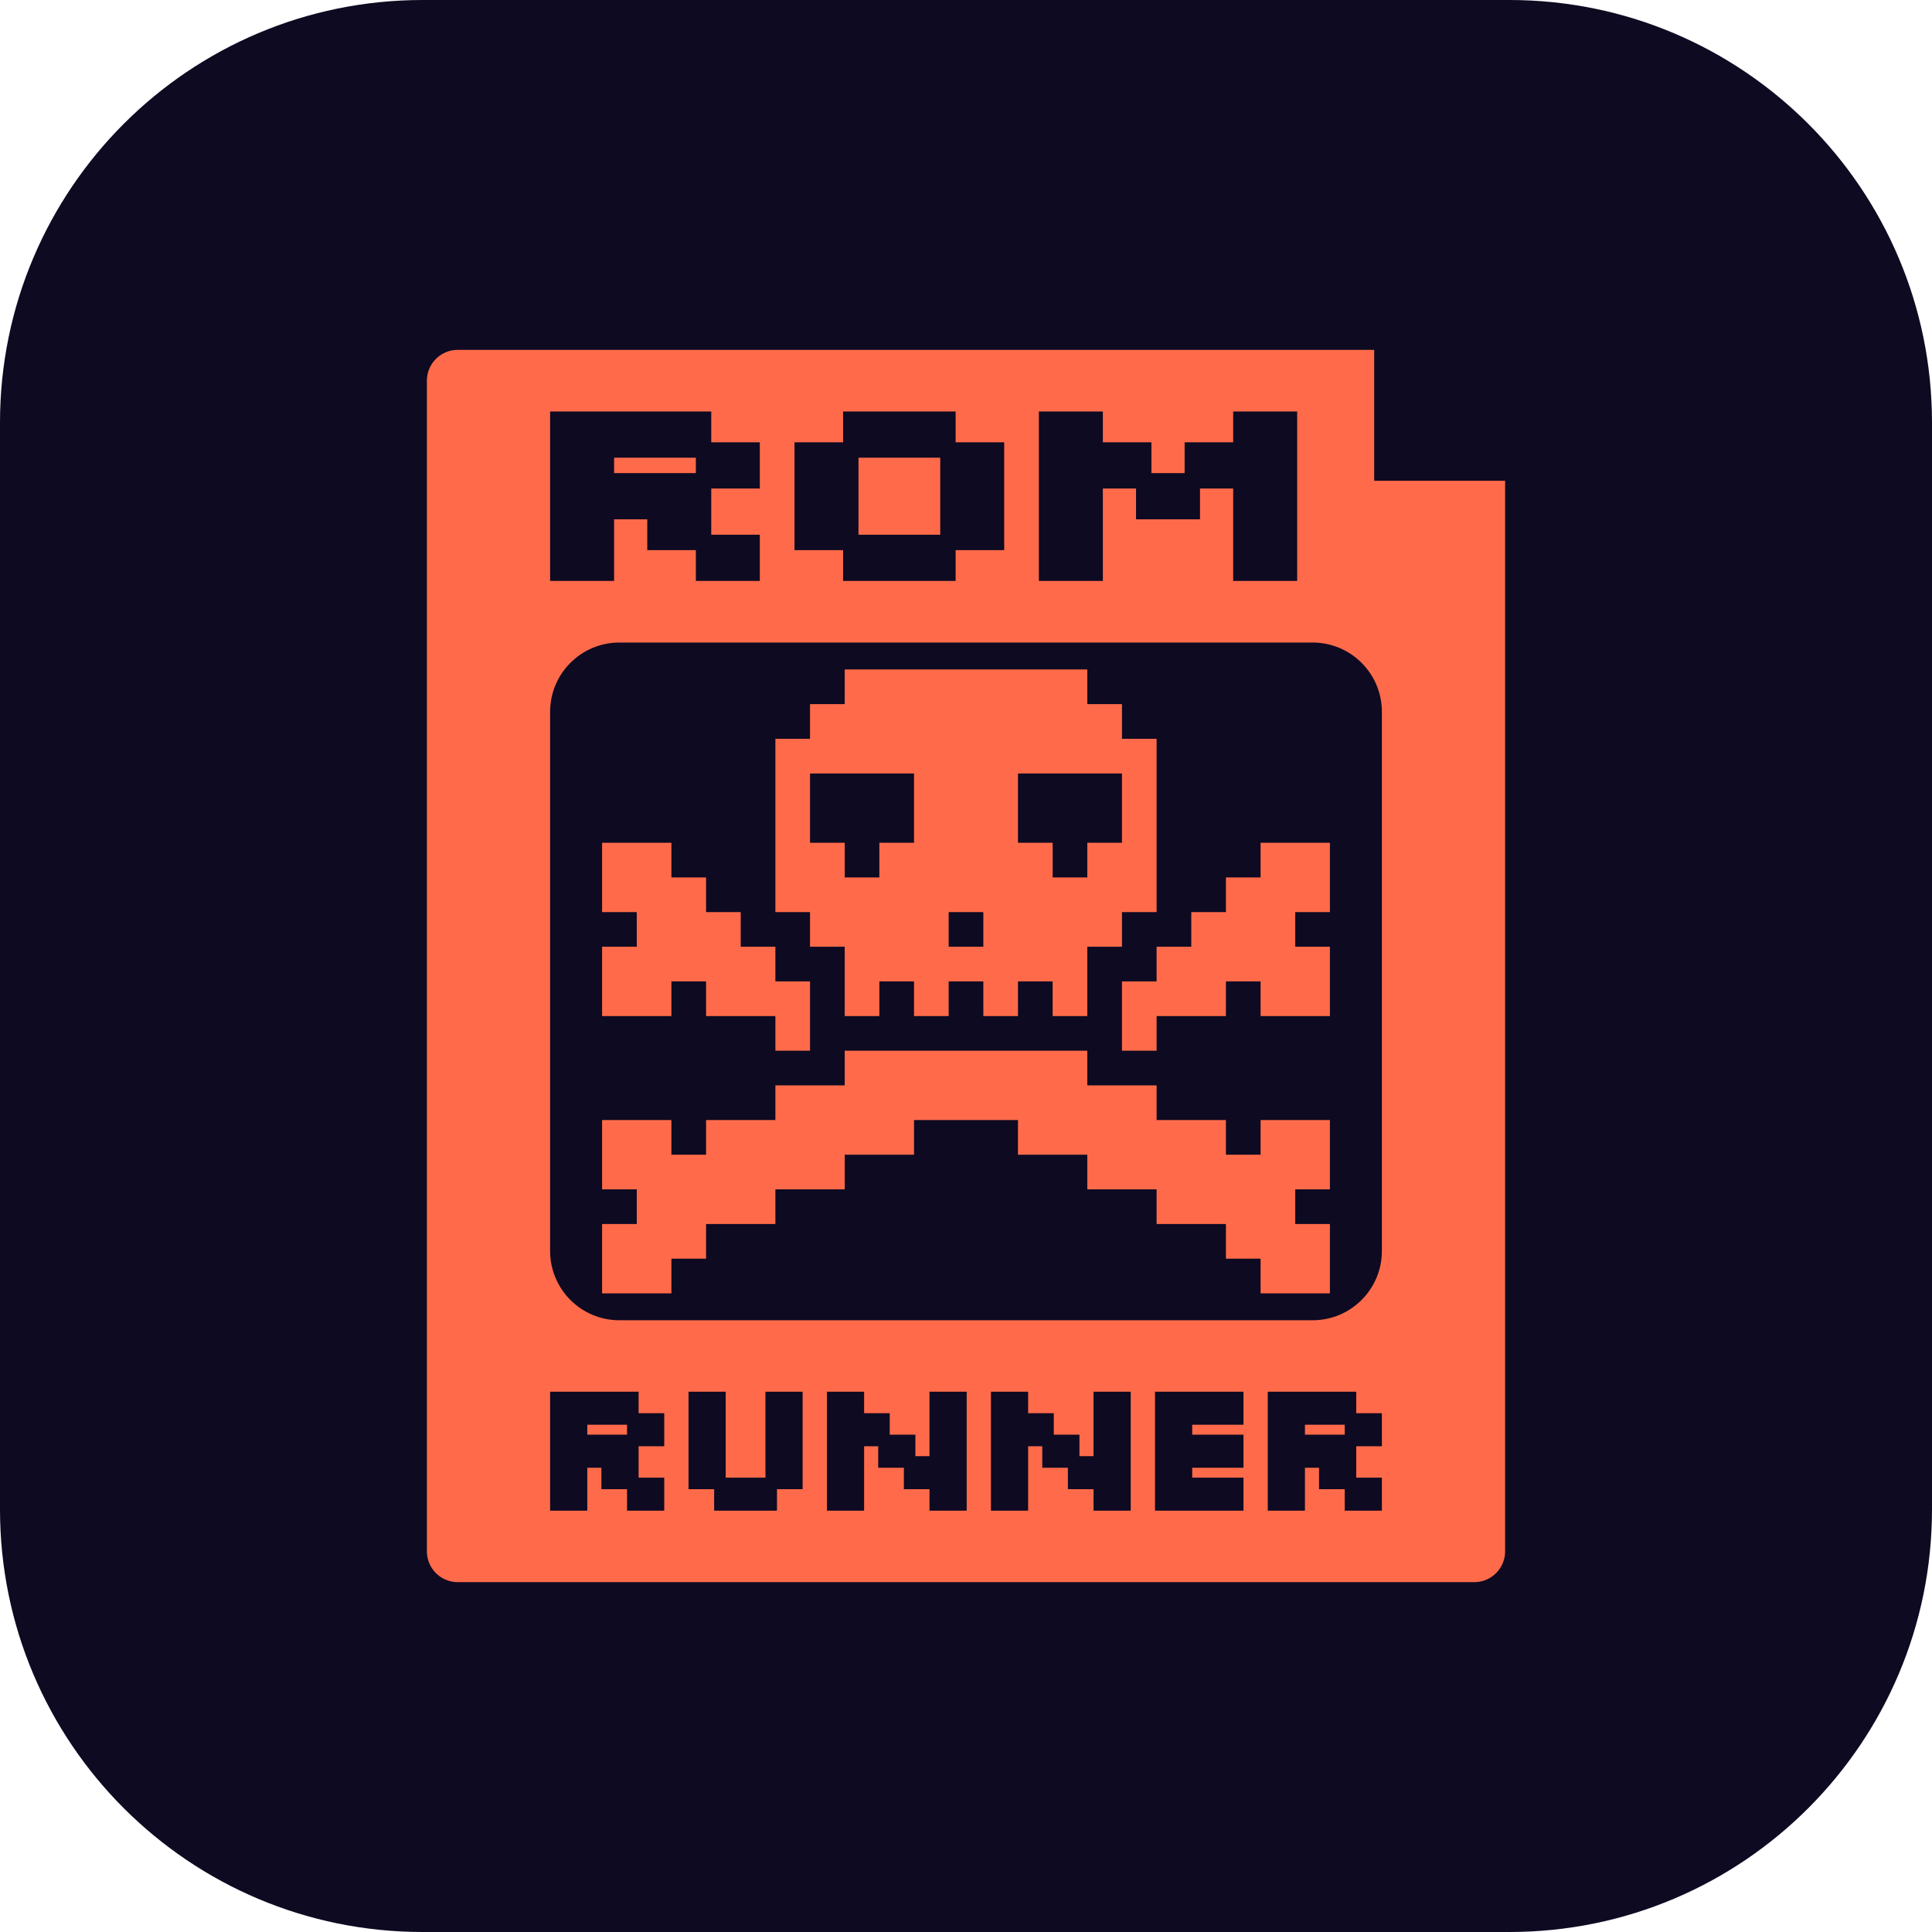
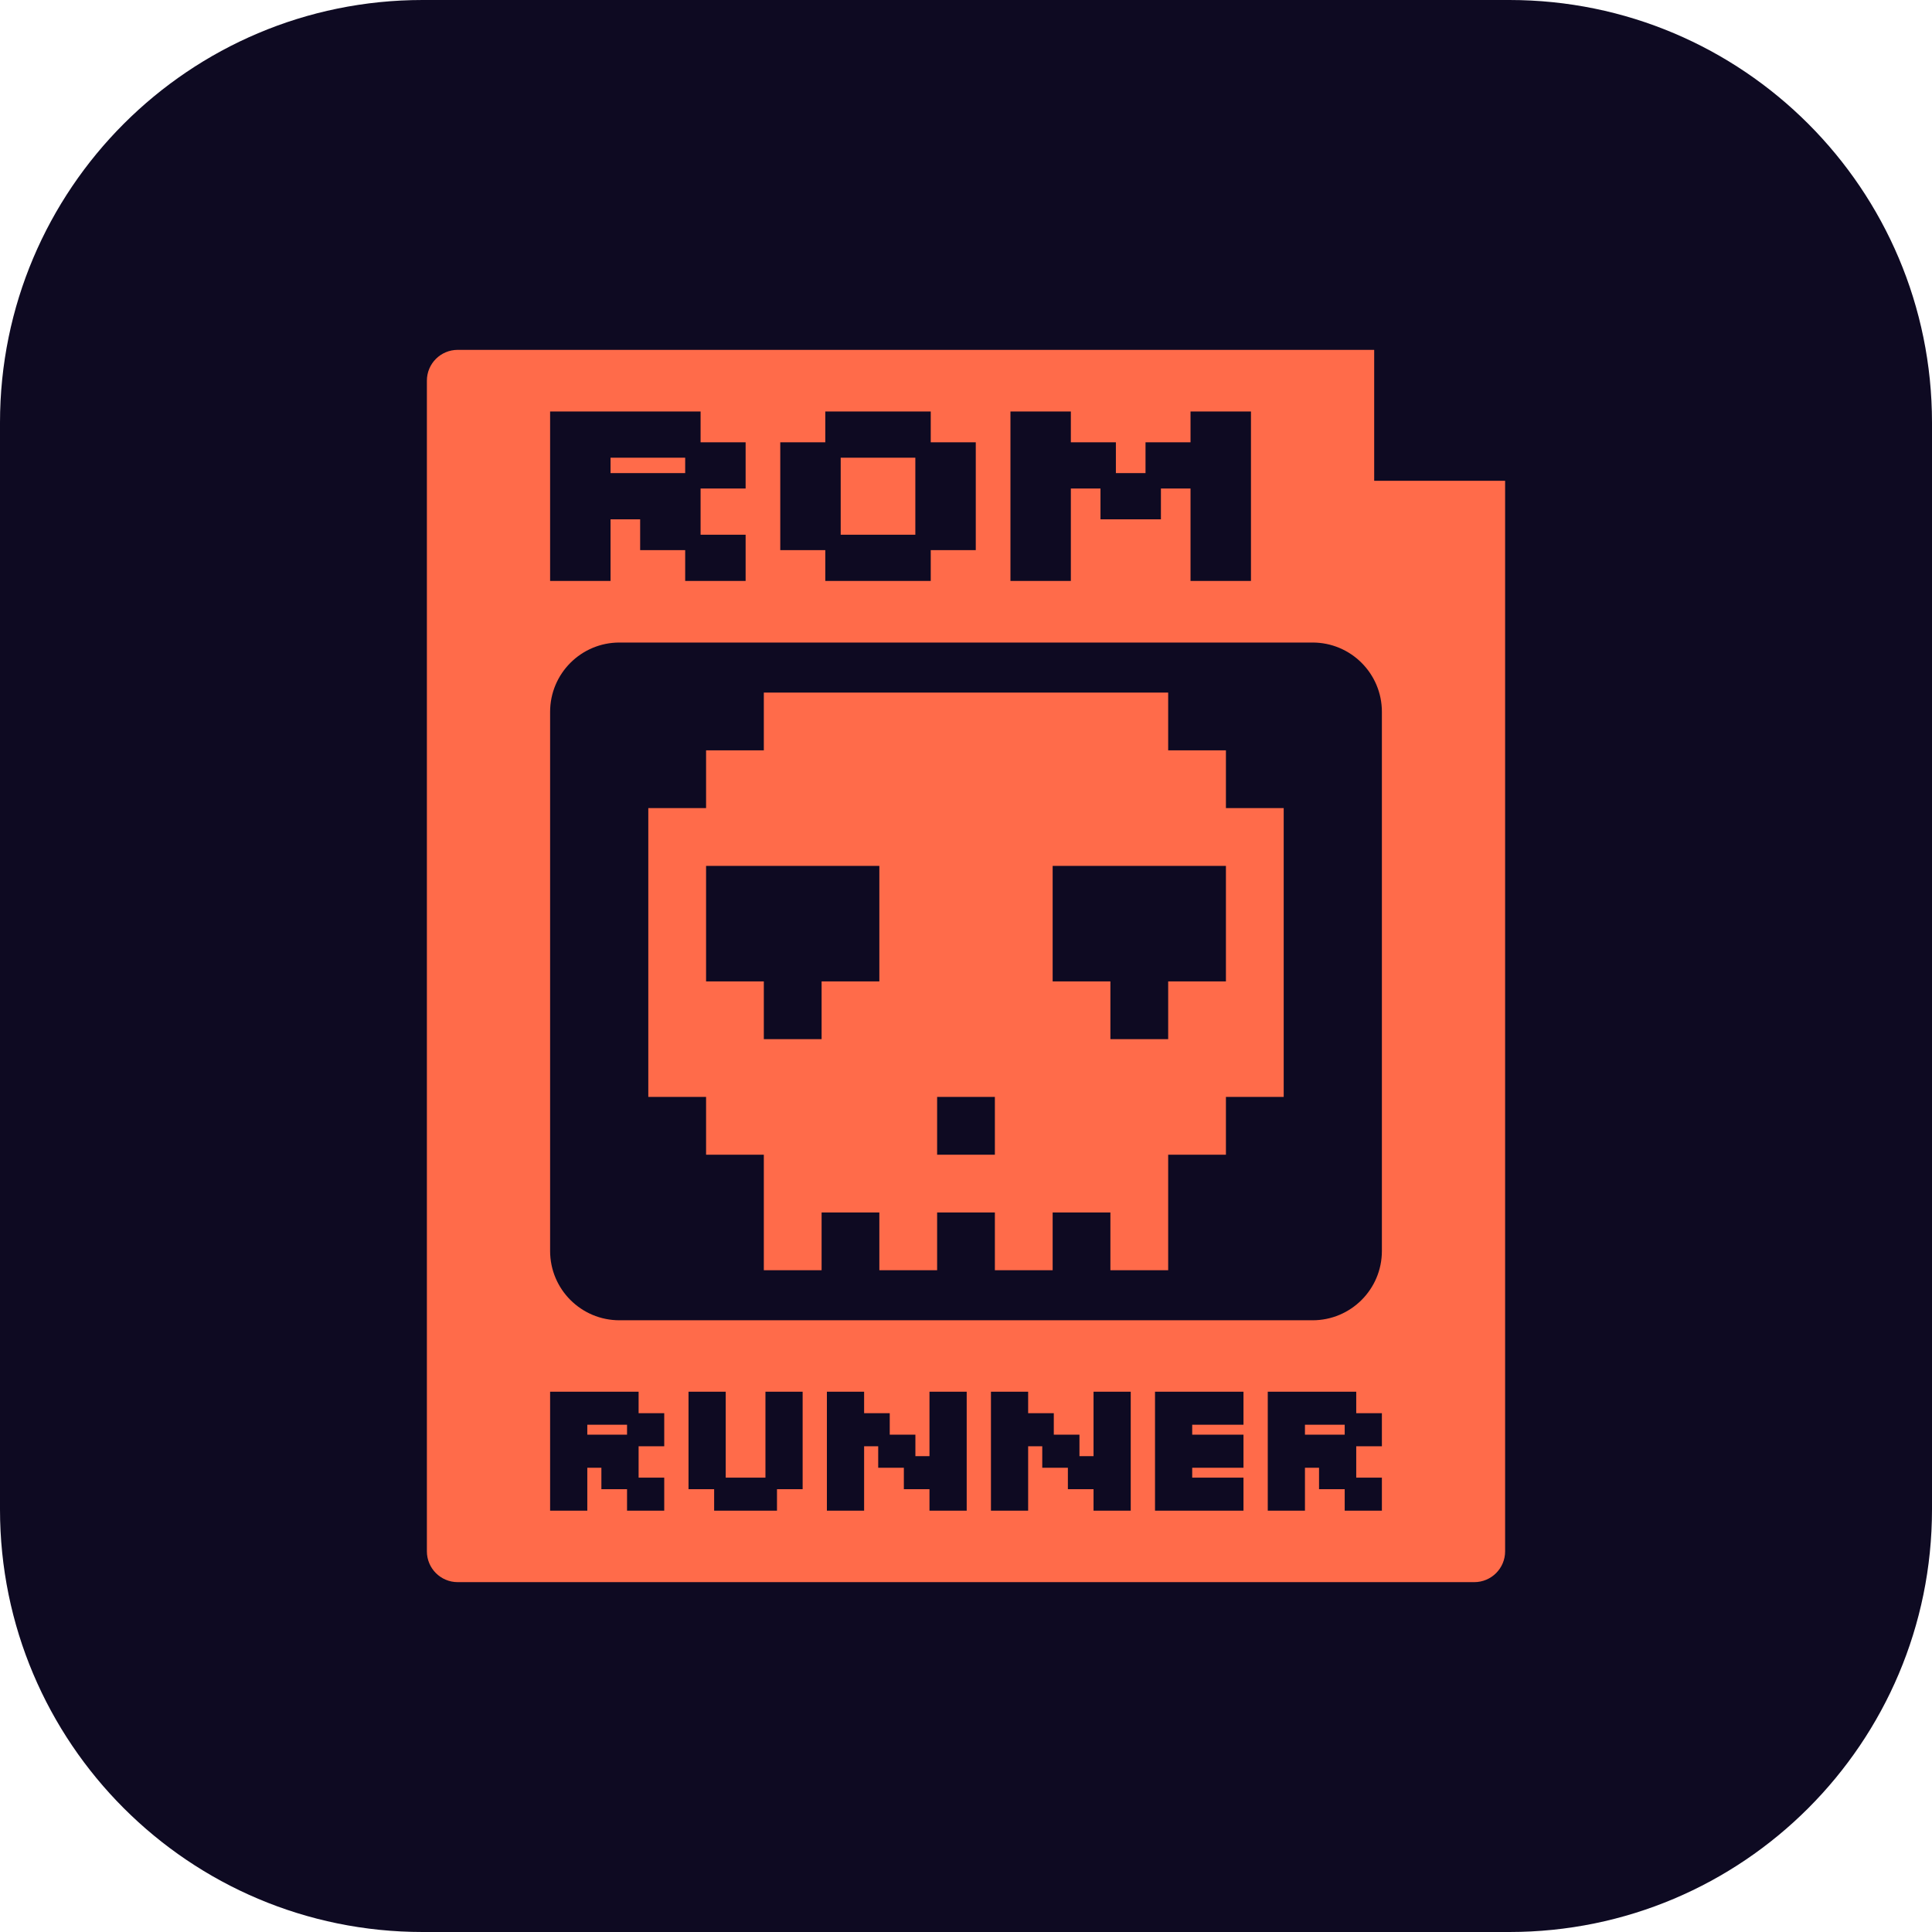
<svg xmlns="http://www.w3.org/2000/svg" viewBox="0 0 512 512">
  <rect width="512" height="512" rx="112" fill="#0E0A22" />
  <svg x="66" y="66" width="380" height="380" viewBox="0 0 512 512">
    <g fill="#FF6B4A">
-       <path fill-rule="evenodd" d="M63.50,47.00C63.50,40.92 68.42,36.00 74.50,36.00L401.75,36.00L401.75,82.75L448.50,82.75L448.50,465.00C448.50,471.08 443.58,476.00 437.50,476.00L74.50,476.00C68.42,476.00 63.50,471.08 63.50,465.00ZM165.04,58.00L165.04,69.00L182.38,69.00L182.38,85.50L165.04,85.50L165.04,102.00L182.38,102.00L182.38,118.50L159.54,118.50L159.54,107.50L142.19,107.50L142.19,96.50L130.35,96.50L130.35,118.50L107.50,118.50L107.50,58.00ZM159.54,80.00L159.54,74.50L130.35,74.50L130.35,80.00ZM252.30,58.00L252.30,69.00L269.64,69.00L269.64,107.50L252.30,107.50L252.30,118.50L212.11,118.50L212.11,107.50L194.76,107.50L194.76,69.00L212.11,69.00L212.11,58.00ZM217.61,74.50L217.61,102.00L246.80,102.00L246.80,74.50ZM316.71,85.50L304.87,85.50L304.87,118.50L282.02,118.50L282.02,58.00L304.87,58.00L304.87,69.00L322.21,69.00L322.21,80.00L334.06,80.00L334.06,69.00L351.40,69.00L351.40,58.00L374.25,58.00L374.25,118.50L351.40,118.50L351.40,85.50L339.56,85.50L339.56,96.50L316.71,96.50ZM139.10,408.01L139.10,415.68L148.25,415.68L148.25,427.48L139.10,427.48L139.10,438.70L148.25,438.70L148.25,450.49L134.97,450.49L134.97,442.82L125.81,442.82L125.81,435.15L120.78,435.15L120.78,450.49L107.50,450.49L107.50,408.01ZM134.97,423.35L134.97,419.80L120.78,419.80L120.78,423.35ZM184.39,438.70L184.39,408.01L197.67,408.01L197.67,442.82L188.51,442.82L188.51,450.49L166.07,450.49L166.07,442.82L156.92,442.82L156.92,408.01L170.20,408.01L170.20,438.70ZM224.65,427.48L219.62,427.48L219.62,450.49L206.33,450.49L206.33,408.01L219.62,408.01L219.62,415.68L228.77,415.68L228.77,423.35L237.93,423.35L237.93,431.02L242.96,431.02L242.96,408.01L256.25,408.01L256.25,450.49L242.96,450.49L242.96,442.82L233.81,442.82L233.81,435.15L224.65,435.15ZM283.23,427.48L278.19,427.48L278.19,450.49L264.91,450.49L264.91,408.01L278.19,408.01L278.19,415.68L287.35,415.68L287.35,423.35L296.51,423.35L296.51,431.02L301.54,431.02L301.54,408.01L314.82,408.01L314.82,450.49L301.54,450.49L301.54,442.82L292.38,442.82L292.38,435.15L283.23,435.15ZM355.08,408.01L355.08,419.80L336.77,419.80L336.77,423.35L355.08,423.35L355.08,435.15L336.77,435.15L336.77,438.70L355.08,438.70L355.08,450.49L323.49,450.49L323.49,408.01ZM395.34,408.01L395.34,415.68L404.50,415.68L404.50,427.48L395.34,427.48L395.34,438.70L404.50,438.70L404.50,450.49L391.22,450.49L391.22,442.82L382.06,442.82L382.06,435.15L377.03,435.15L377.03,450.49L363.75,450.49L363.75,408.01ZM391.22,423.35L391.22,419.80L377.03,419.80L377.03,423.35ZM379.75,140.50C393.42,140.50 404.50,151.58 404.50,165.25L404.50,357.75C404.50,371.42 393.42,382.50 379.75,382.50L132.25,382.50C118.58,382.50 107.50,371.42 107.50,357.75L107.50,165.25C107.50,151.58 118.58,140.50 132.25,140.50ZM187.94,273.88L163.19,273.88L163.19,261.50L150.81,261.50L150.81,273.88L126.06,273.88L126.06,249.12L138.44,249.12L138.44,236.75L126.06,236.75L126.06,212.00L150.81,212.00L150.81,224.38L163.19,224.38L163.19,236.75L175.56,236.75L175.56,249.12L187.94,249.12L187.94,261.50L200.31,261.50L200.31,286.25L187.94,286.25ZM299.31,150.12L299.31,162.50L311.69,162.50L311.69,174.88L324.06,174.88L324.06,236.75L311.69,236.75L311.69,249.12L299.31,249.12L299.31,273.88L286.94,273.88L286.94,261.50L274.56,261.50L274.56,273.88L262.19,273.88L262.19,261.50L249.81,261.50L249.81,273.88L237.44,273.88L237.44,261.50L225.06,261.50L225.06,273.88L212.69,273.88L212.69,249.12L200.31,249.12L200.31,236.75L187.94,236.75L187.94,174.88L200.31,174.88L200.31,162.50L212.69,162.50L212.69,150.12ZM163.19,311.00L187.94,311.00L187.94,298.62L212.69,298.62L212.69,286.25L299.31,286.25L299.31,298.62L324.06,298.62L324.06,311.00L348.81,311.00L348.81,323.38L361.19,323.38L361.19,311.00L385.94,311.00L385.94,335.75L373.56,335.75L373.56,348.12L385.94,348.12L385.94,372.88L361.19,372.88L361.19,360.50L348.81,360.50L348.81,348.12L324.06,348.12L324.06,335.75L299.31,335.75L299.31,323.38L274.56,323.38L274.56,311.00L237.44,311.00L237.44,323.38L212.69,323.38L212.69,335.75L187.94,335.75L187.94,348.12L163.19,348.12L163.19,360.50L150.81,360.50L150.81,372.88L126.06,372.88L126.06,348.12L138.44,348.12L138.44,335.75L126.06,335.75L126.06,311.00L150.81,311.00L150.81,323.38L163.19,323.38ZM262.19,236.75L249.81,236.75L249.81,249.12L262.19,249.12ZM361.19,273.88L361.19,261.50L348.81,261.50L348.81,273.88L324.06,273.88L324.06,286.25L311.69,286.25L311.69,261.50L324.06,261.50L324.06,249.12L336.44,249.12L336.44,236.75L348.81,236.75L348.81,224.38L361.19,224.38L361.19,212.00L385.94,212.00L385.94,236.75L373.56,236.75L373.56,249.12L385.94,249.12L385.94,273.88ZM200.31,187.25L200.31,212.00L212.69,212.00L212.69,224.38L225.06,224.38L225.06,212.00L237.44,212.00L237.44,187.25ZM274.56,212.00L286.94,212.00L286.94,224.38L299.31,224.38L299.31,212.00L311.69,212.00L311.69,187.25L274.56,187.25Z" />
+       <path fill-rule="evenodd" d="M63.50,47.00C63.50,40.92 68.42,36.00 74.50,36.00L401.75,36.00L401.75,82.75L448.50,82.75L448.50,465.00C448.50,471.08 443.58,476.00 437.50,476.00L74.50,476.00C68.42,476.00 63.50,471.08 63.50,465.00ZM161.23,58.00L161.23,69.00L177.31,69.00L177.31,85.50L161.23,85.50L161.23,102.00L177.31,102.00L177.31,118.50L155.73,118.50L155.73,107.50L139.65,107.50L139.65,96.50L129.08,96.50L129.08,118.50L107.50,118.50L107.50,58.00ZM155.73,80.00L155.73,74.50L129.08,74.50L129.08,80.00ZM243.41,58.00L243.41,69.00L259.49,69.00L259.49,107.50L243.41,107.50L243.41,118.50L205.76,118.50L205.76,107.50L189.68,107.50L189.68,69.00L205.76,69.00L205.76,58.00ZM211.26,74.50L211.26,102.00L237.91,102.00L237.91,74.50ZM304.02,85.50L293.44,85.50L293.44,118.50L271.87,118.50L271.87,58.00L293.44,58.00L293.44,69.00L309.52,69.00L309.52,80.00L320.10,80.00L320.10,69.00L336.17,69.00L336.17,58.00L357.75,58.00L357.75,118.50L336.17,118.50L336.17,85.50L325.60,85.50L325.60,96.50L304.02,96.50ZM139.10,408.01L139.10,415.68L148.25,415.68L148.25,427.48L139.10,427.48L139.10,438.70L148.25,438.70L148.25,450.49L134.97,450.49L134.97,442.82L125.81,442.82L125.81,435.15L120.78,435.15L120.78,450.49L107.50,450.49L107.50,408.01ZM134.97,423.35L134.97,419.80L120.78,419.80L120.78,423.35ZM184.39,438.70L184.39,408.01L197.67,408.01L197.67,442.82L188.51,442.82L188.51,450.49L166.07,450.49L166.07,442.82L156.92,442.82L156.92,408.01L170.20,408.01L170.20,438.70ZM224.65,427.48L219.62,427.48L219.62,450.49L206.33,450.49L206.33,408.01L219.62,408.01L219.62,415.68L228.77,415.68L228.77,423.35L237.93,423.35L237.93,431.02L242.96,431.02L242.96,408.01L256.25,408.01L256.25,450.49L242.96,450.49L242.96,442.82L233.81,442.82L233.81,435.15L224.65,435.15ZM283.23,427.48L278.19,427.48L278.19,450.49L264.91,450.49L264.91,408.01L278.19,408.01L278.19,415.68L287.35,415.68L287.35,423.35L296.51,423.35L296.51,431.02L301.54,431.02L301.54,408.01L314.82,408.01L314.82,450.49L301.54,450.49L301.54,442.82L292.38,442.82L292.38,435.15L283.23,435.15ZM355.08,408.01L355.08,419.80L336.77,419.80L336.77,423.35L355.08,423.35L355.08,435.15L336.77,435.15L336.77,438.70L355.08,438.70L355.08,450.49L323.49,450.49L323.49,408.01ZM395.34,408.01L395.34,415.68L404.50,415.68L404.50,427.48L395.34,427.48L395.34,438.70L404.50,438.70L404.50,450.49L391.22,450.49L391.22,442.82L382.06,442.82L382.06,435.15L377.03,435.15L377.03,450.49L363.75,450.49L363.75,408.01ZM391.22,423.35L391.22,419.80L377.03,419.80L377.03,423.35ZM379.75,140.50C393.42,140.50 404.50,151.58 404.50,165.25L404.50,357.75C404.50,371.42 393.42,382.50 379.75,382.50L132.25,382.50C118.58,382.50 107.50,371.42 107.50,357.75L107.50,165.25C107.50,151.58 118.58,140.50 132.25,140.50ZM328.19,158.38L328.19,179.00L348.81,179.00L348.81,199.62L369.44,199.62L369.44,302.75L348.81,302.75L348.81,323.38L328.19,323.38L328.19,364.62L307.56,364.62L307.56,344.00L286.94,344.00L286.94,364.62L266.31,364.62L266.31,344.00L245.69,344.00L245.69,364.62L225.06,364.62L225.06,344.00L204.44,344.00L204.44,364.62L183.81,364.62L183.81,323.38L163.19,323.38L163.19,302.75L142.56,302.75L142.56,199.62L163.19,199.62L163.19,179.00L183.81,179.00L183.81,158.38ZM225.06,220.25L163.19,220.25L163.19,261.50L183.81,261.50L183.81,282.12L204.44,282.12L204.44,261.50L225.06,261.50ZM348.81,220.25L286.94,220.25L286.94,261.50L307.56,261.50L307.56,282.12L328.19,282.12L328.19,261.50L348.81,261.50ZM266.31,302.75L245.69,302.75L245.69,323.38L266.31,323.38Z" />
    </g>
  </svg>
</svg>
